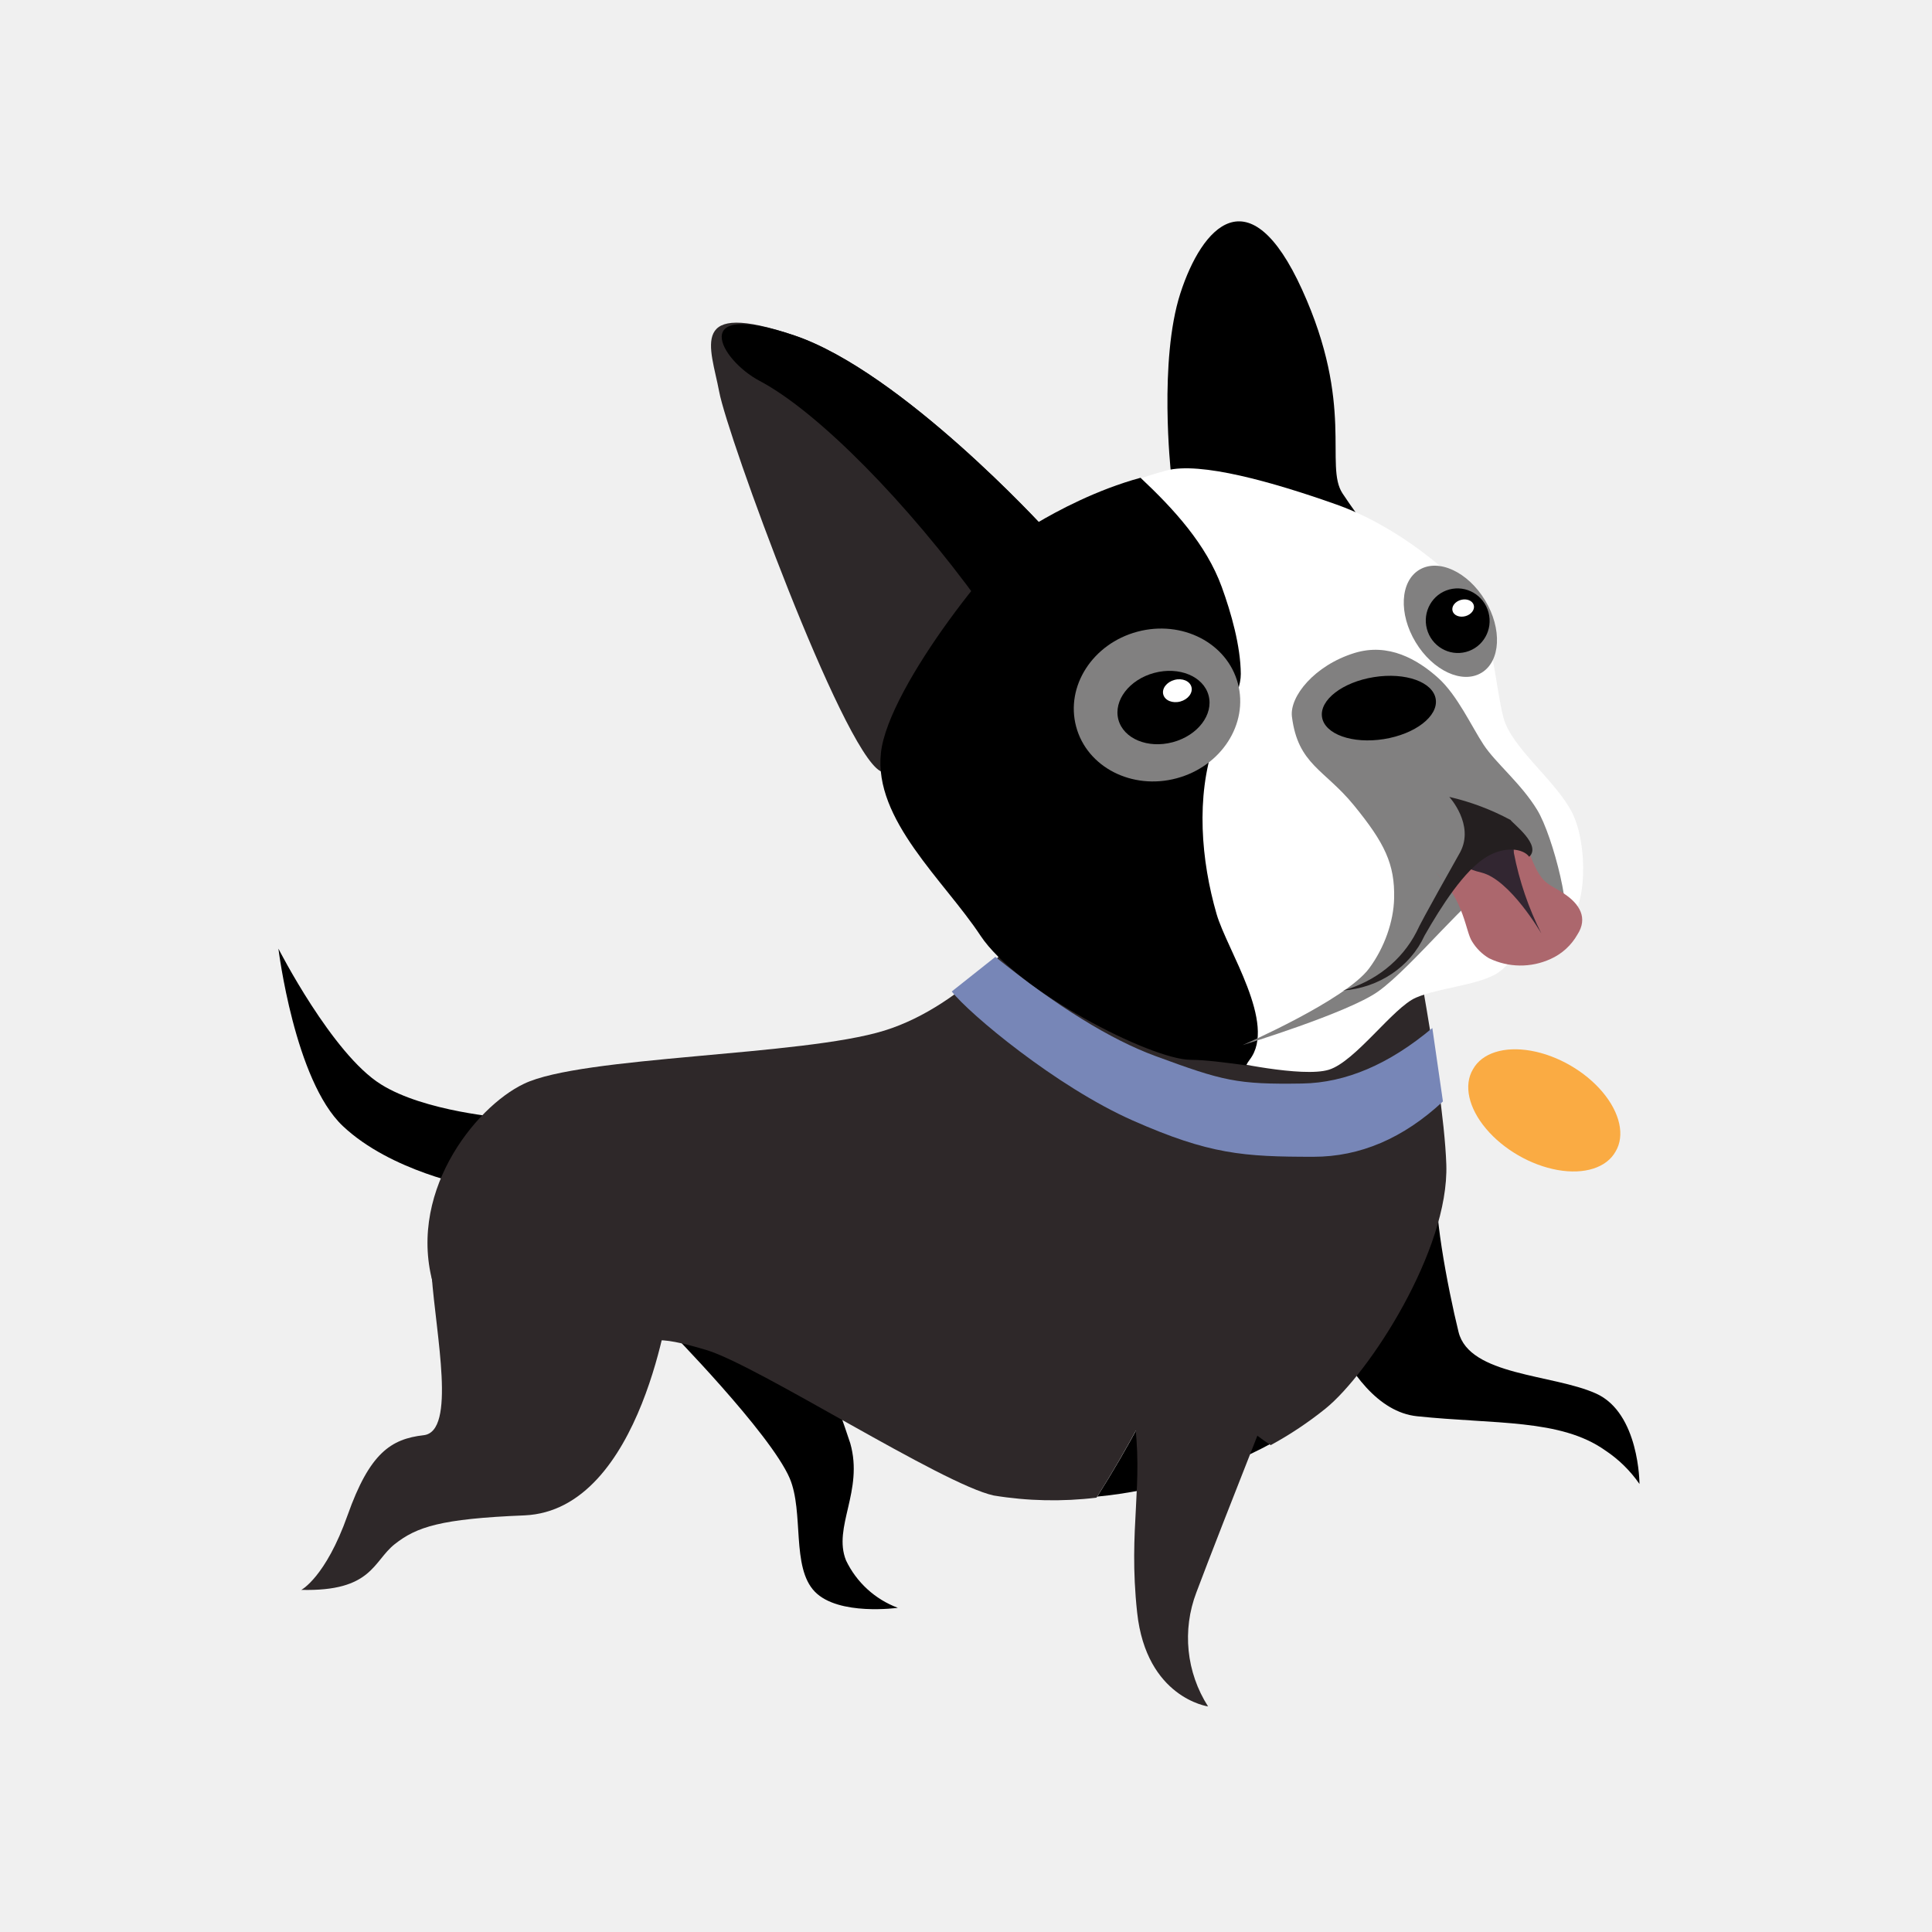
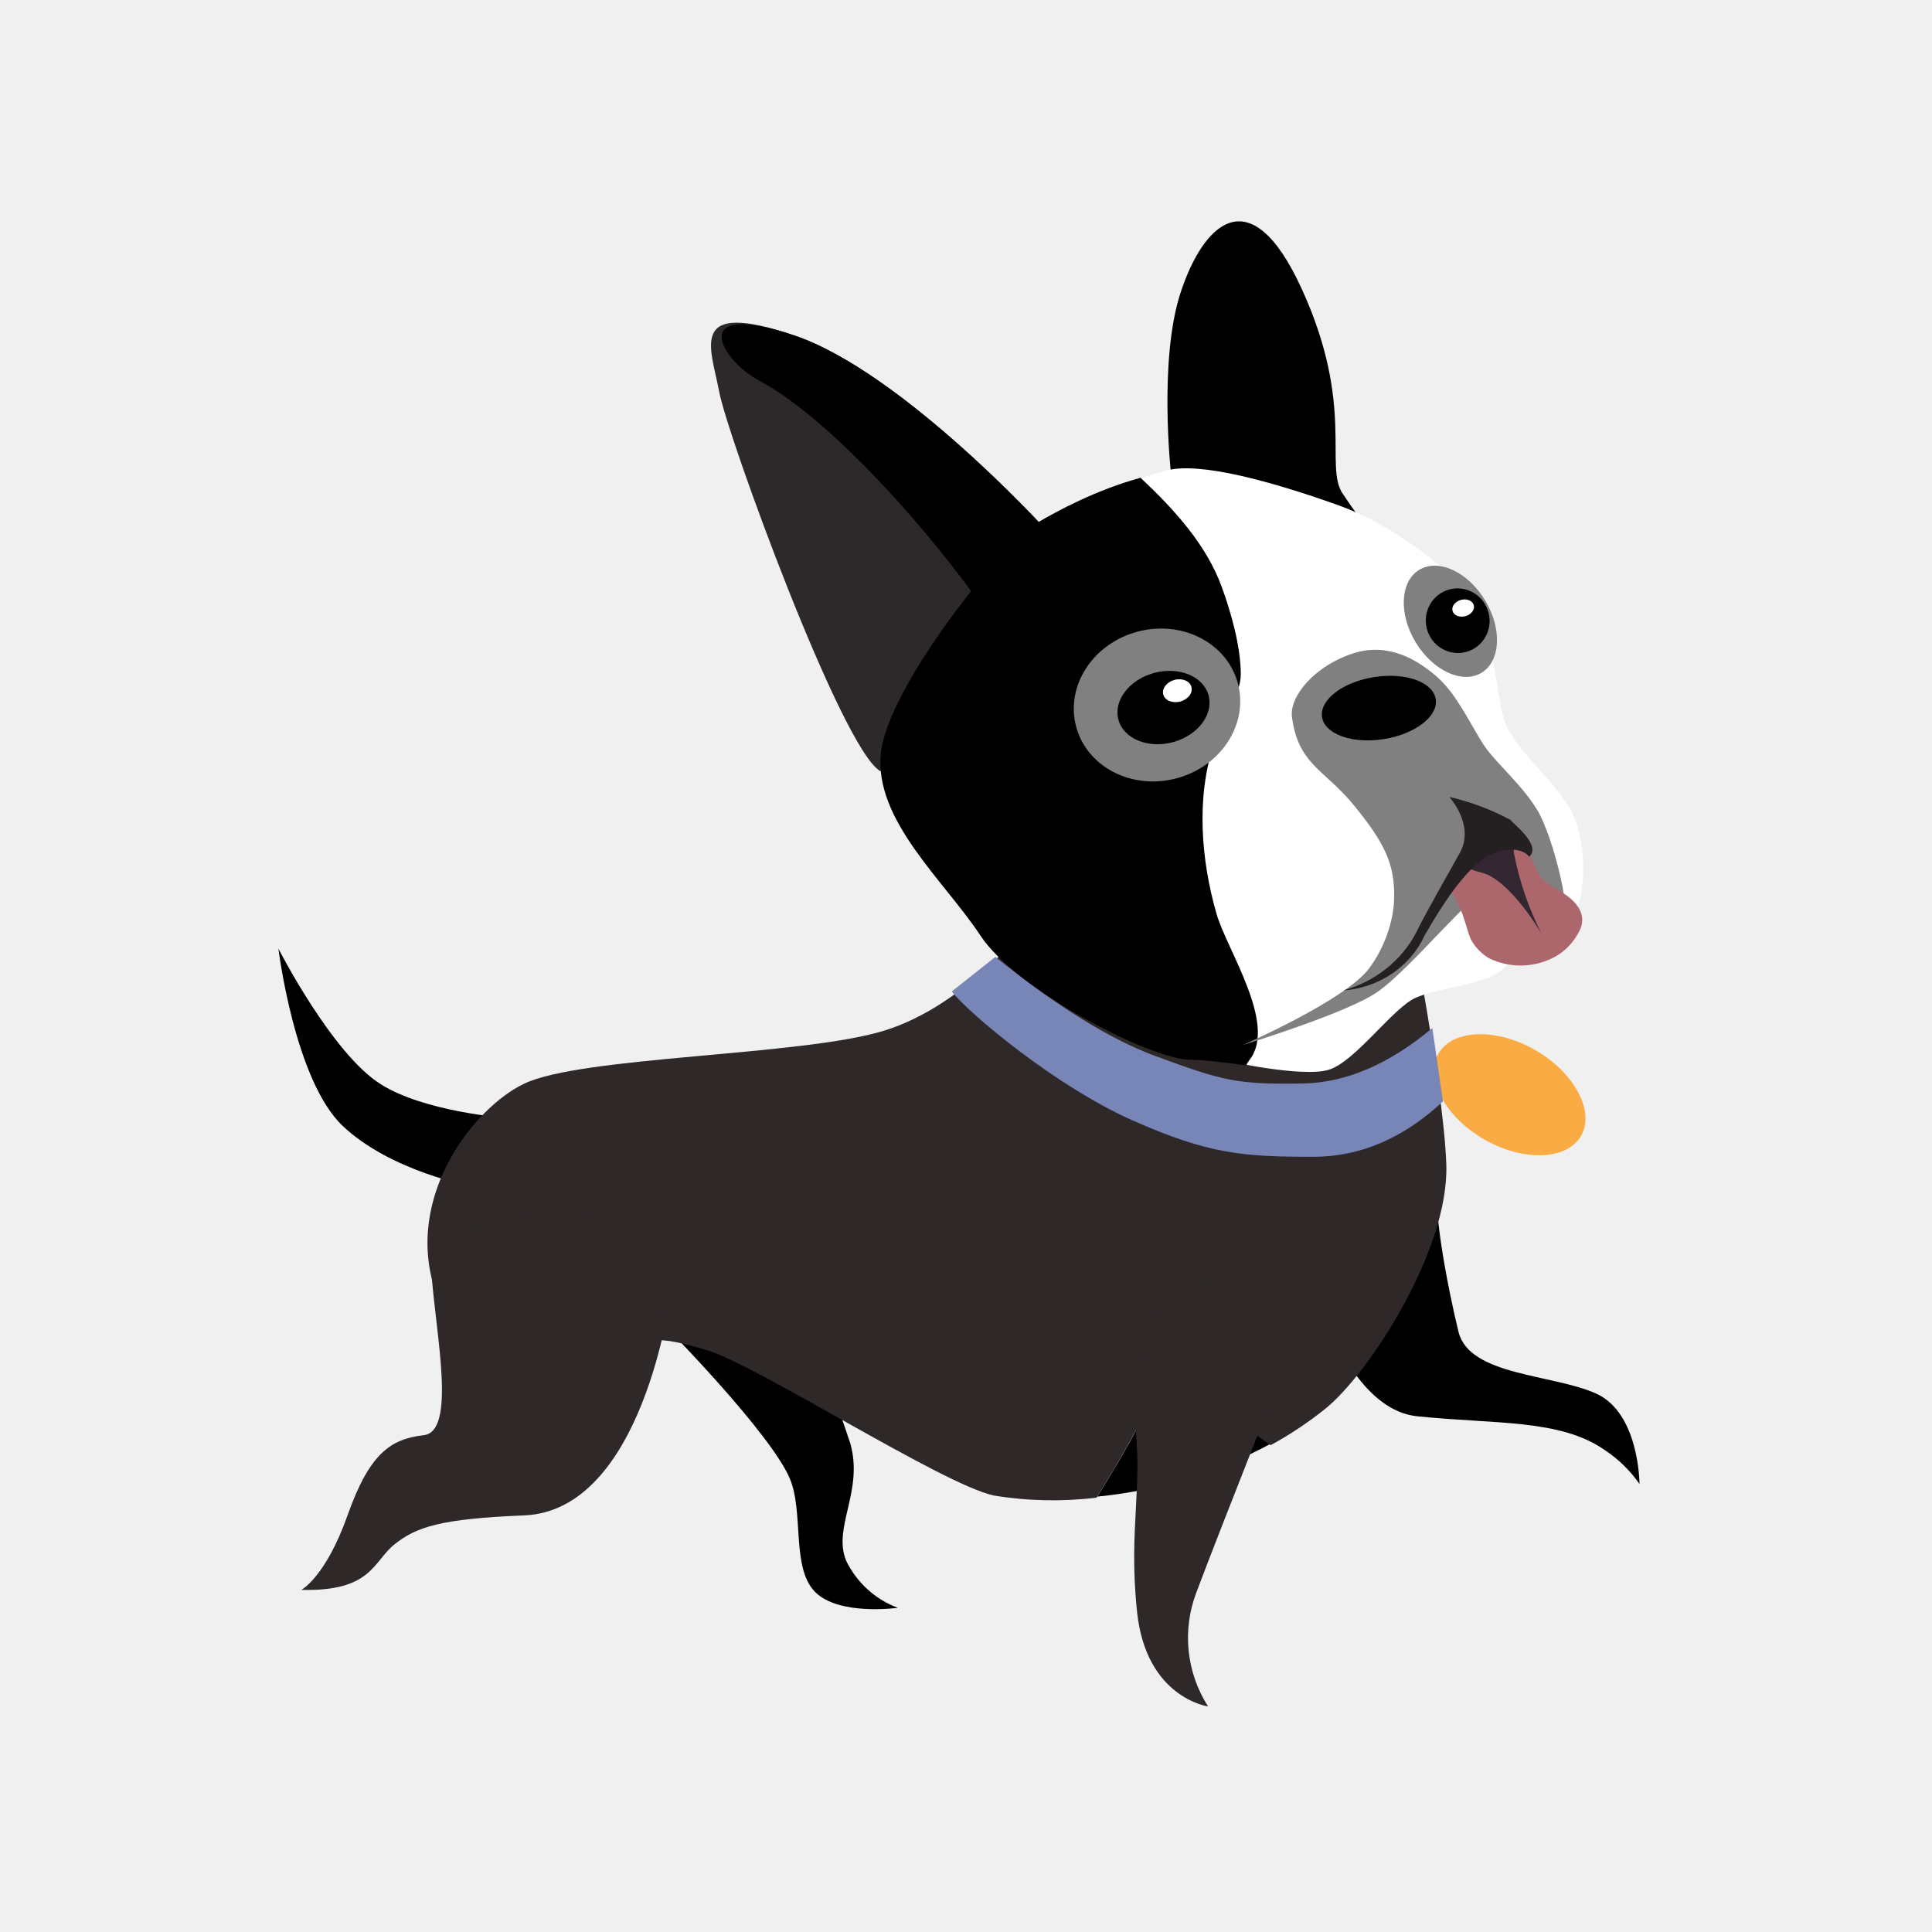
- <svg xmlns="http://www.w3.org/2000/svg" xmlns:ns1="http://schemas.android.com/apk/res/android" height="64.0" width="64.0">
-   <path d="M43.181,41.573C43.181,41.573 44.356,46.644 46.941,46.915C49.527,47.185 51.689,46.997 53.17,48.043C53.618,48.339 54.005,48.718 54.31,49.159C54.31,49.159 54.31,46.809 52.87,46.162C51.431,45.516 48.675,45.575 48.316,44.123C47.958,42.672 47.406,39.769 47.658,39.17C47.911,38.571 42.605,39.093 43.181,41.573Z" fill="#000000" fill-opacity="1.0" fill-rule="nonZero" stroke="#00000000" stroke-width="1.0" />
-   <path d="M29.742,53.261C29.742,53.261 27.779,53.537 26.992,52.726C26.205,51.915 26.639,50.094 26.158,48.965C25.511,47.467 22.127,44.023 22.127,44.023L26.516,43.571C27.141,44.955 27.692,46.371 28.167,47.814C28.614,49.394 27.58,50.587 28.026,51.692C28.373,52.417 28.988,52.98 29.742,53.261L29.742,53.261Z" fill="#000000" fill-opacity="1.0" fill-rule="nonZero" stroke="#00000000" stroke-width="1.0" />
-   <path d="M16.732,37.031C16.732,37.031 14.065,36.831 12.619,35.92C11.003,34.916 9.223,31.425 9.223,31.425C9.223,31.425 9.757,35.791 11.356,37.301C12.954,38.811 15.633,39.299 15.633,39.299L16.732,37.031Z" fill="#000000" fill-opacity="1.0" fill-rule="nonZero" stroke="#00000000" stroke-width="1.0" />
-   <path d="M39.062,44.47C38.287,46.239 37.38,47.946 36.347,49.577C38.368,49.38 40.331,48.78 42.117,47.814C40.836,46.971 39.786,45.822 39.062,44.47Z" fill="#000000" fill-opacity="1.0" fill-rule="nonZero" stroke="#00000000" stroke-width="1.0" />
-   <path d="M47.911,38.576C47.817,35.744 46.389,28.746 46.389,28.746L34.049,30.614C34.049,30.614 32.028,33.294 29.295,34.14C26.563,34.986 19.259,34.98 17.355,35.903C15.733,36.672 13.377,39.605 14.417,42.76C15.457,45.916 20.752,45.528 21.057,44.87C21.316,44.329 21.709,44.212 23.407,44.723C25.106,45.234 31.223,49.177 32.921,49.541C34.046,49.725 35.191,49.749 36.323,49.612C37.356,47.981 38.264,46.274 39.038,44.505C39.759,45.865 40.81,47.023 42.094,47.872C42.734,47.524 43.341,47.119 43.909,46.662C45.349,45.498 48.005,41.414 47.911,38.576Z" fill="#2e2829" fill-opacity="1.0" fill-rule="nonZero" stroke="#00000000" stroke-width="1.0" />
-   <path d="M22.203,42.937C22.203,42.937 21.298,50.029 17.373,50.199C14.593,50.311 13.8,50.581 13.077,51.151C12.355,51.721 12.331,52.726 9.981,52.667C9.981,52.667 10.786,52.25 11.514,50.194C12.243,48.137 12.948,47.667 14.035,47.543C15.122,47.42 14.441,44.212 14.3,42.255C14.159,40.298 21.198,38.318 22.203,42.937Z" fill="#2e2829" fill-opacity="1.0" fill-rule="nonZero" stroke="#00000000" stroke-width="1.0" />
-   <path d="M43.239,43.548C43.239,43.548 40.437,50.599 39.632,52.75C39.154,53.999 39.297,55.401 40.019,56.528C40.019,56.528 37.974,56.246 37.669,53.414C37.363,50.581 37.904,49.206 37.557,46.868C37.211,44.529 40.002,39.887 43.239,43.548Z" fill="#2e2829" fill-opacity="1.0" fill-rule="nonZero" stroke="#00000000" stroke-width="1.0" />
-   <path d="M48.795,35.419a1.704,2.727 120,1 0,4.723 2.727a1.704,2.727 120,1 0,-4.723 -2.727z" fill="#faab43" fill-opacity="1.0" fill-rule="evenOdd" stroke="#00000000" stroke-width="1.0" />
-   <path d="M32.973,31.698C35.012,33.338 36.779,34.432 38.273,34.982C40.514,35.807 40.975,35.928 43.137,35.893C44.578,35.87 46.015,35.257 47.448,34.055L47.799,36.487C46.485,37.709 45.055,38.32 43.51,38.32C41.192,38.32 40.064,38.241 37.526,37.119C34.988,35.997 32.097,33.575 31.528,32.844C32.044,32.437 32.526,32.055 32.973,31.698Z" fill="#7786b7" fill-opacity="1.0" fill-rule="evenOdd" stroke="#00000000" stroke-width="1.0" />
-   <path d="M34.606,17.503C34.606,17.503 29.866,12.314 26.315,11.112C22.763,9.911 23.546,11.496 23.824,12.976C24.101,14.457 27.88,24.803 29.154,25.539C30.428,26.274 34.606,17.503 34.606,17.503" fill="#2d2829" fill-opacity="1.0" fill-rule="evenOdd" stroke="#00000000" stroke-width="1.0" />
-   <path d="M34.606,17.503C34.606,17.503 29.866,12.314 26.315,11.112C22.763,9.911 23.831,11.913 25.163,12.617C27.114,13.65 30.08,16.683 32.464,19.977C33.68,18.63 34.606,17.503 34.606,17.503" fill="#000000" fill-opacity="1.0" fill-rule="evenOdd" stroke="#00000000" stroke-width="1.0" />
-   <path d="M38.787,15.646C38.787,15.646 38.381,11.946 39.1,9.72C39.819,7.494 41.388,5.758 43.134,9.596C44.88,13.435 43.868,15.429 44.473,16.345C45.064,17.24 45.764,18.105 45.764,18.105L38.787,15.646Z" fill="#000000" fill-opacity="1.0" fill-rule="evenOdd" stroke="#00000000" stroke-width="1.0" />
-   <path d="M44.017,35.437C44.896,35.17 46.154,33.369 46.906,33.048C47.657,32.727 48.833,32.651 49.513,32.289C50.194,31.928 50.712,30.732 50.712,30.732C50.712,30.732 51.266,31.024 51.906,30.578C52.572,30.115 52.608,27.992 52.086,26.935C51.564,25.879 50.074,24.782 49.805,23.778C49.536,22.773 49.395,20.499 48.754,19.763C48.113,19.028 46.377,17.459 44.263,16.71C42.148,15.961 39.754,15.287 38.638,15.586C37.522,15.885 36.54,16.321 36.54,16.321L32.711,22.258L37.715,34.015L40.633,35.142C40.633,35.142 43.138,35.705 44.017,35.437" fill="#ffffff" fill-opacity="1.0" fill-rule="evenOdd" stroke="#00000000" stroke-width="1.0" />
-   <path d="M41.4,35.1C42.309,33.914 40.645,31.471 40.3,30.275C39.786,28.495 39.614,26.405 40.22,24.621C40.446,23.953 41.109,23.033 41.103,22.323C41.096,21.402 40.786,20.307 40.472,19.443C39.959,18.034 38.887,16.865 37.782,15.827C36.334,16.221 35.033,16.917 34.323,17.34C33.232,17.991 29.425,22.72 29.182,24.938C28.939,27.157 31.271,29.163 32.479,30.993C33.687,32.822 38.126,35.102 39.443,35.108C39.934,35.11 40.597,35.198 41.281,35.291C41.313,35.227 41.352,35.162 41.4,35.1" fill="#000000" fill-opacity="1.0" fill-rule="evenOdd" stroke="#00000000" stroke-width="1.0" />
-   <path d="M49.195,19.886C49.765,20.827 49.712,21.903 49.077,22.286C48.442,22.67 47.466,22.219 46.896,21.277C46.326,20.335 46.38,19.26 47.015,18.876C47.65,18.492 48.626,18.944 49.195,19.886" fill="#818080" fill-opacity="1.0" fill-rule="evenOdd" stroke="#00000000" stroke-width="1.0" />
-   <path d="M41.006,22.637C41.365,23.978 40.457,25.386 38.978,25.782C37.498,26.179 36.008,25.413 35.649,24.072C35.289,22.731 36.197,21.322 37.676,20.926C39.156,20.53 40.647,21.296 41.006,22.637" fill="#818080" fill-opacity="1.0" fill-rule="evenOdd" stroke="#00000000" stroke-width="1.0" />
-   <path d="M40.036,23.038C40.206,23.673 39.675,24.365 38.85,24.586C38.025,24.807 37.218,24.473 37.048,23.839C36.879,23.205 37.41,22.512 38.235,22.291C39.06,22.07 39.867,22.404 40.036,23.038" fill="#000000" fill-opacity="1.0" fill-rule="evenOdd" stroke="#00000000" stroke-width="1.0" />
-   <path d="M39.468,22.756C39.521,22.954 39.356,23.17 39.098,23.239C38.84,23.308 38.588,23.204 38.535,23.006C38.482,22.808 38.648,22.592 38.906,22.523C39.164,22.454 39.415,22.558 39.468,22.756" fill="#ffffff" fill-opacity="1.0" fill-rule="evenOdd" stroke="#00000000" stroke-width="1.0" />
-   <path d="M49.309,20.288C49.462,20.86 49.129,21.445 48.566,21.596C48.002,21.747 47.421,21.407 47.268,20.835C47.115,20.264 47.448,19.678 48.011,19.527C48.575,19.376 49.156,19.717 49.309,20.288" fill="#000000" fill-opacity="1.0" fill-rule="evenOdd" stroke="#00000000" stroke-width="1.0" />
-   <path d="M48.821,20.048C48.861,20.197 48.736,20.36 48.541,20.412C48.347,20.464 48.157,20.386 48.117,20.236C48.077,20.087 48.203,19.924 48.397,19.872C48.591,19.82 48.781,19.899 48.821,20.048" fill="#ffffff" fill-opacity="1.0" fill-rule="evenOdd" stroke="#00000000" stroke-width="1.0" />
-   <path d="M44.864,21.633C45.993,21.282 46.962,21.846 47.643,22.459C48.277,23.03 48.745,24.062 49.147,24.672C49.55,25.282 50.389,25.955 50.921,26.829C51.455,27.702 52.157,30.529 51.744,30.71C50.055,31.447 50.619,29.212 49.393,29.387C48.84,29.466 46.778,32.047 45.648,32.847C44.653,33.553 41.165,34.619 41.165,34.619C41.165,34.619 44.572,33.133 45.354,32.079C45.87,31.384 46.164,30.516 46.182,29.765C46.21,28.619 45.867,27.924 44.851,26.678C43.876,25.483 42.998,25.331 42.797,23.742C42.713,23.074 43.543,22.043 44.864,21.633" fill="#818080" fill-opacity="1.0" fill-rule="evenOdd" stroke="#00000000" stroke-width="1.0" />
-   <path d="M47.56,23.157C47.651,23.725 46.881,24.318 45.841,24.484C44.801,24.649 43.885,24.324 43.794,23.757C43.704,23.189 44.474,22.595 45.514,22.43C46.554,22.264 47.47,22.59 47.56,23.157" fill="#000000" fill-opacity="1.0" fill-rule="evenOdd" stroke="#00000000" stroke-width="1.0" />
-   <path d="M51.78,29.583C51.212,29.2 51.021,29.36 50.518,27.845C50.187,28.216 49.644,27.799 49.242,28.055C48.749,28.413 48.303,28.831 47.912,29.297C47.941,29.299 47.551,28.884 47.579,28.909C48.529,29.865 48.542,30.855 48.766,31.19C48.904,31.417 49.096,31.607 49.325,31.743C49.967,32.056 50.716,32.065 51.366,31.767C51.742,31.599 52.053,31.314 52.256,30.955C52.601,30.42 52.349,29.948 51.78,29.583Z" fill="#ac676d" fill-opacity="1.0" fill-rule="nonZero" stroke="#00000000" stroke-width="1.0" />
-   <path ns1:fillAlpha="0.5" ns1:strokeAlpha="0.5" d="M50.151,28.008C49.846,27.84 49.468,27.879 49.204,28.106C48.666,28.484 48.121,28.673 49.074,28.905C50.027,29.138 51.062,30.928 51.062,30.928C50.636,30.084 50.328,29.184 50.149,28.256C50.117,27.636 50.151,28.008 50.151,28.008Z" fill="#322631" fill-opacity="1.0" fill-rule="nonZero" stroke="#00000000" stroke-width="1.0" />
-   <path d="M50.038,27.162C49.404,26.82 48.721,26.563 48.009,26.398C48.009,26.398 48.856,27.318 48.37,28.231C48.181,28.575 47.105,30.463 46.919,30.879C46.437,31.815 45.553,32.518 44.492,32.811C45.676,32.726 46.719,32.024 47.188,30.996C47.763,29.989 48.504,28.84 49.236,28.39C49.858,28.009 50.47,28.117 50.656,28.382C51.077,27.998 50.119,27.285 50.038,27.162Z" fill="#241f20" fill-opacity="1.0" fill-rule="nonZero" stroke="#00000000" stroke-width="1.0" />
+ <svg xmlns="http://www.w3.org/2000/svg" width="100%" height="100%" viewBox="0 0 64 64" version="1.1" xml:space="preserve" style="fill-rule:evenodd;clip-rule:evenodd;stroke-linejoin:round;stroke-miterlimit:2;">
+   <path d="M43.181,41.573C43.181,41.573 44.356,46.644 46.941,46.915C49.527,47.185 51.689,46.997 53.17,48.043C53.618,48.339 54.005,48.718 54.31,49.159C54.31,49.159 54.31,46.809 52.87,46.162C51.431,45.516 48.675,45.575 48.316,44.123C47.958,42.672 47.406,39.769 47.658,39.17C47.911,38.571 42.605,39.094 43.181,41.573Z" style="fill-rule:nonzero;" />
+   <path d="M29.742,53.261C29.742,53.261 27.779,53.537 26.992,52.726C26.205,51.915 26.639,50.094 26.158,48.965C25.511,47.467 22.127,44.024 22.127,44.024L26.516,43.571C27.141,44.955 27.692,46.371 28.167,47.814C28.614,49.394 27.58,50.587 28.026,51.692C28.373,52.417 28.988,52.98 29.742,53.261Z" style="fill-rule:nonzero;" />
+   <path d="M16.732,37.031C16.732,37.031 14.065,36.831 12.619,35.92C11.003,34.916 9.223,31.425 9.223,31.425C9.223,31.425 9.757,35.791 11.356,37.301C12.954,38.811 15.633,39.299 15.633,39.299L16.732,37.031Z" style="fill-rule:nonzero;" />
+   <path d="M39.062,44.47C38.287,46.239 37.38,47.946 36.347,49.577C38.369,49.38 40.331,48.78 42.117,47.814C40.836,46.971 39.786,45.822 39.062,44.47Z" style="fill-rule:nonzero;" />
+   <path d="M47.911,38.576C47.817,35.744 46.389,28.746 46.389,28.746L34.049,30.614C34.049,30.614 32.028,33.294 29.295,34.14C26.563,34.986 19.259,34.98 17.355,35.903C15.733,36.673 13.377,39.605 14.417,42.76C15.457,45.916 20.752,45.528 21.057,44.87C21.316,44.329 21.709,44.212 23.408,44.723C25.106,45.234 31.223,49.177 32.921,49.541C34.046,49.725 35.192,49.749 36.323,49.612C37.356,47.981 38.264,46.274 39.038,44.505C39.759,45.865 40.81,47.023 42.094,47.872C42.734,47.524 43.341,47.119 43.909,46.662C45.349,45.498 48.005,41.414 47.911,38.576Z" style="fill:rgb(46,40,41);fill-rule:nonzero;" />
+   <path d="M22.203,42.937C22.203,42.937 21.298,50.029 17.373,50.199C14.593,50.311 13.8,50.581 13.077,51.151C12.355,51.721 12.331,52.726 9.981,52.667C9.981,52.667 10.786,52.25 11.514,50.194C12.243,48.137 12.948,47.667 14.035,47.543C15.122,47.42 14.441,44.212 14.3,42.255C14.159,40.298 21.198,38.318 22.203,42.937Z" style="fill:rgb(46,40,41);fill-rule:nonzero;" />
+   <path d="M43.239,43.548C43.239,43.548 40.437,50.599 39.632,52.75C39.154,53.999 39.298,55.402 40.019,56.528C40.019,56.528 37.974,56.246 37.669,53.414C37.363,50.581 37.904,49.206 37.557,46.868C37.211,44.529 40.002,39.887 43.239,43.548Z" style="fill:rgb(46,40,41);fill-rule:nonzero;" />
+   <g transform="matrix(1,0,0,1,-1.14458,-0.517548)">
+     <path d="M48.795,35.419C48.328,36.229 49.009,37.51 50.304,38.258C51.6,39.006 53.05,38.955 53.518,38.146C53.518,38.146 53.518,38.146 53.518,38.146C53.985,37.336 53.304,36.054 52.009,35.306C50.713,34.559 49.262,34.609 48.795,35.419C48.795,35.419 48.795,35.419 48.795,35.419Z" style="fill:rgb(250,171,67);fill-rule:nonzero;" />
+   </g>
+   <path d="M32.973,31.698C35.012,33.338 36.779,34.432 38.273,34.982C40.514,35.808 40.975,35.928 43.137,35.893C44.578,35.87 46.015,35.257 47.448,34.055L47.799,36.487C46.485,37.709 45.055,38.32 43.51,38.32C41.192,38.32 40.064,38.241 37.526,37.119C34.988,35.997 32.097,33.575 31.528,32.844C32.044,32.437 32.526,32.055 32.973,31.698Z" style="fill:rgb(119,134,183);fill-rule:nonzero;" />
+   <path d="M34.606,17.503C34.606,17.503 29.866,12.314 26.315,11.112C22.763,9.911 23.546,11.496 23.824,12.976C24.101,14.457 27.88,24.803 29.154,25.539C30.428,26.274 34.606,17.503 34.606,17.503" style="fill:rgb(45,40,41);fill-rule:nonzero;" />
+   <path d="M34.606,17.503C34.606,17.503 29.866,12.314 26.315,11.112C22.763,9.911 23.831,11.913 25.163,12.617C27.114,13.65 30.08,16.683 32.464,19.977C33.68,18.63 34.606,17.503 34.606,17.503" style="fill-rule:nonzero;" />
+   <path d="M38.787,15.646C38.787,15.646 38.381,11.946 39.1,9.72C39.819,7.494 41.388,5.758 43.134,9.596C44.88,13.435 43.868,15.429 44.473,16.345C45.064,17.24 45.764,18.105 45.764,18.105L38.787,15.646Z" style="fill-rule:nonzero;" />
+   <path d="M44.017,35.437C44.896,35.17 46.155,33.369 46.906,33.048C47.657,32.727 48.833,32.651 49.513,32.289C50.194,31.928 50.712,30.732 50.712,30.732C50.712,30.732 51.266,31.024 51.906,30.578C52.572,30.115 52.609,27.992 52.086,26.935C51.564,25.879 50.074,24.782 49.805,23.778C49.536,22.773 49.395,20.499 48.754,19.763C48.113,19.028 46.377,17.459 44.263,16.711C42.148,15.961 39.754,15.287 38.638,15.586C37.522,15.885 36.54,16.321 36.54,16.321L32.711,22.258L37.715,34.015L40.633,35.142C40.633,35.142 43.138,35.705 44.017,35.437" style="fill:white;fill-rule:nonzero;" />
+   <path d="M41.4,35.1C42.309,33.914 40.645,31.471 40.3,30.275C39.786,28.495 39.614,26.405 40.22,24.621C40.446,23.953 41.109,23.033 41.103,22.323C41.096,21.402 40.786,20.307 40.472,19.443C39.959,18.034 38.887,16.865 37.783,15.827C36.334,16.221 35.033,16.917 34.323,17.34C33.232,17.991 29.425,22.72 29.182,24.938C28.939,27.157 31.271,29.163 32.479,30.993C33.687,32.822 38.126,35.102 39.443,35.108C39.934,35.11 40.597,35.198 41.281,35.291C41.313,35.227 41.352,35.162 41.4,35.1" style="fill-rule:nonzero;" />
+   <path d="M49.195,19.886C49.765,20.827 49.712,21.903 49.077,22.286C48.442,22.67 47.466,22.219 46.896,21.277C46.326,20.335 46.38,19.26 47.015,18.876C47.65,18.492 48.626,18.944 49.195,19.886" style="fill:rgb(129,128,128);fill-rule:nonzero;" />
+   <path d="M41.006,22.637C41.365,23.978 40.457,25.386 38.978,25.782C37.499,26.179 36.008,25.413 35.649,24.072C35.289,22.731 36.197,21.322 37.677,20.926C39.156,20.53 40.647,21.296 41.006,22.637" style="fill:rgb(129,128,128);fill-rule:nonzero;" />
+   <path d="M40.036,23.038C40.206,23.673 39.675,24.365 38.85,24.586C38.025,24.807 37.219,24.473 37.048,23.839C36.879,23.205 37.41,22.512 38.235,22.291C39.06,22.07 39.867,22.405 40.036,23.038" style="fill-rule:nonzero;" />
+   <path d="M39.468,22.756C39.521,22.954 39.356,23.17 39.098,23.239C38.84,23.308 38.588,23.204 38.535,23.006C38.482,22.808 38.649,22.592 38.906,22.523C39.164,22.454 39.415,22.558 39.468,22.756" style="fill:white;fill-rule:nonzero;" />
+   <path d="M49.309,20.288C49.462,20.86 49.129,21.445 48.566,21.596C48.002,21.747 47.421,21.407 47.268,20.835C47.115,20.264 47.448,19.678 48.011,19.527C48.575,19.376 49.156,19.717 49.309,20.288" style="fill-rule:nonzero;" />
+   <path d="M48.821,20.048C48.861,20.197 48.736,20.36 48.541,20.412C48.347,20.464 48.157,20.386 48.117,20.236C48.077,20.087 48.203,19.924 48.397,19.872C48.591,19.82 48.781,19.899 48.821,20.048" style="fill:white;fill-rule:nonzero;" />
+   <path d="M44.864,21.633C45.993,21.282 46.962,21.846 47.643,22.459C48.277,23.03 48.745,24.063 49.147,24.672C49.55,25.282 50.389,25.955 50.921,26.829C51.455,27.702 52.157,30.529 51.744,30.71C50.055,31.447 50.619,29.212 49.393,29.387C48.84,29.466 46.778,32.047 45.648,32.847C44.653,33.553 41.165,34.619 41.165,34.619C41.165,34.619 44.572,33.133 45.354,32.079C45.87,31.384 46.164,30.516 46.182,29.765C46.21,28.619 45.867,27.924 44.851,26.678C43.876,25.483 42.998,25.331 42.797,23.742C42.713,23.074 43.543,22.043 44.864,21.633" style="fill:rgb(129,128,128);fill-rule:nonzero;" />
+   <path d="M47.56,23.158C47.651,23.725 46.881,24.318 45.841,24.484C44.801,24.649 43.885,24.324 43.794,23.757C43.704,23.189 44.474,22.595 45.514,22.43C46.554,22.264 47.47,22.59 47.56,23.158" style="fill-rule:nonzero;" />
+   <path d="M51.78,29.583C51.212,29.2 51.021,29.36 50.518,27.845C50.187,28.216 49.644,27.799 49.242,28.055C48.749,28.413 48.303,28.831 47.912,29.297C47.941,29.299 47.551,28.884 47.579,28.909C48.529,29.865 48.542,30.855 48.766,31.19C48.905,31.417 49.097,31.607 49.325,31.743C49.967,32.056 50.716,32.065 51.366,31.767C51.742,31.599 52.053,31.314 52.256,30.955C52.601,30.42 52.35,29.948 51.78,29.583Z" style="fill:rgb(172,103,109);fill-rule:nonzero;" />
+   <path d="M50.151,28.008C49.846,27.84 49.468,27.879 49.204,28.106C48.666,28.484 48.121,28.673 49.074,28.905C50.027,29.138 51.063,30.928 51.063,30.928C50.636,30.084 50.329,29.184 50.149,28.256C50.117,27.636 50.151,28.008 50.151,28.008Z" style="fill:rgb(50,38,49);fill-rule:nonzero;" />
+   <path d="M50.039,27.162C49.404,26.82 48.721,26.563 48.009,26.398C48.009,26.398 48.856,27.318 48.37,28.231C48.181,28.575 47.105,30.463 46.919,30.879C46.437,31.815 45.553,32.518 44.492,32.811C45.676,32.726 46.719,32.024 47.188,30.996C47.763,29.989 48.504,28.84 49.236,28.391C49.858,28.01 50.47,28.117 50.656,28.382C51.077,27.998 50.119,27.285 50.039,27.162Z" style="fill:rgb(36,31,32);fill-rule:nonzero;" />
</svg>
